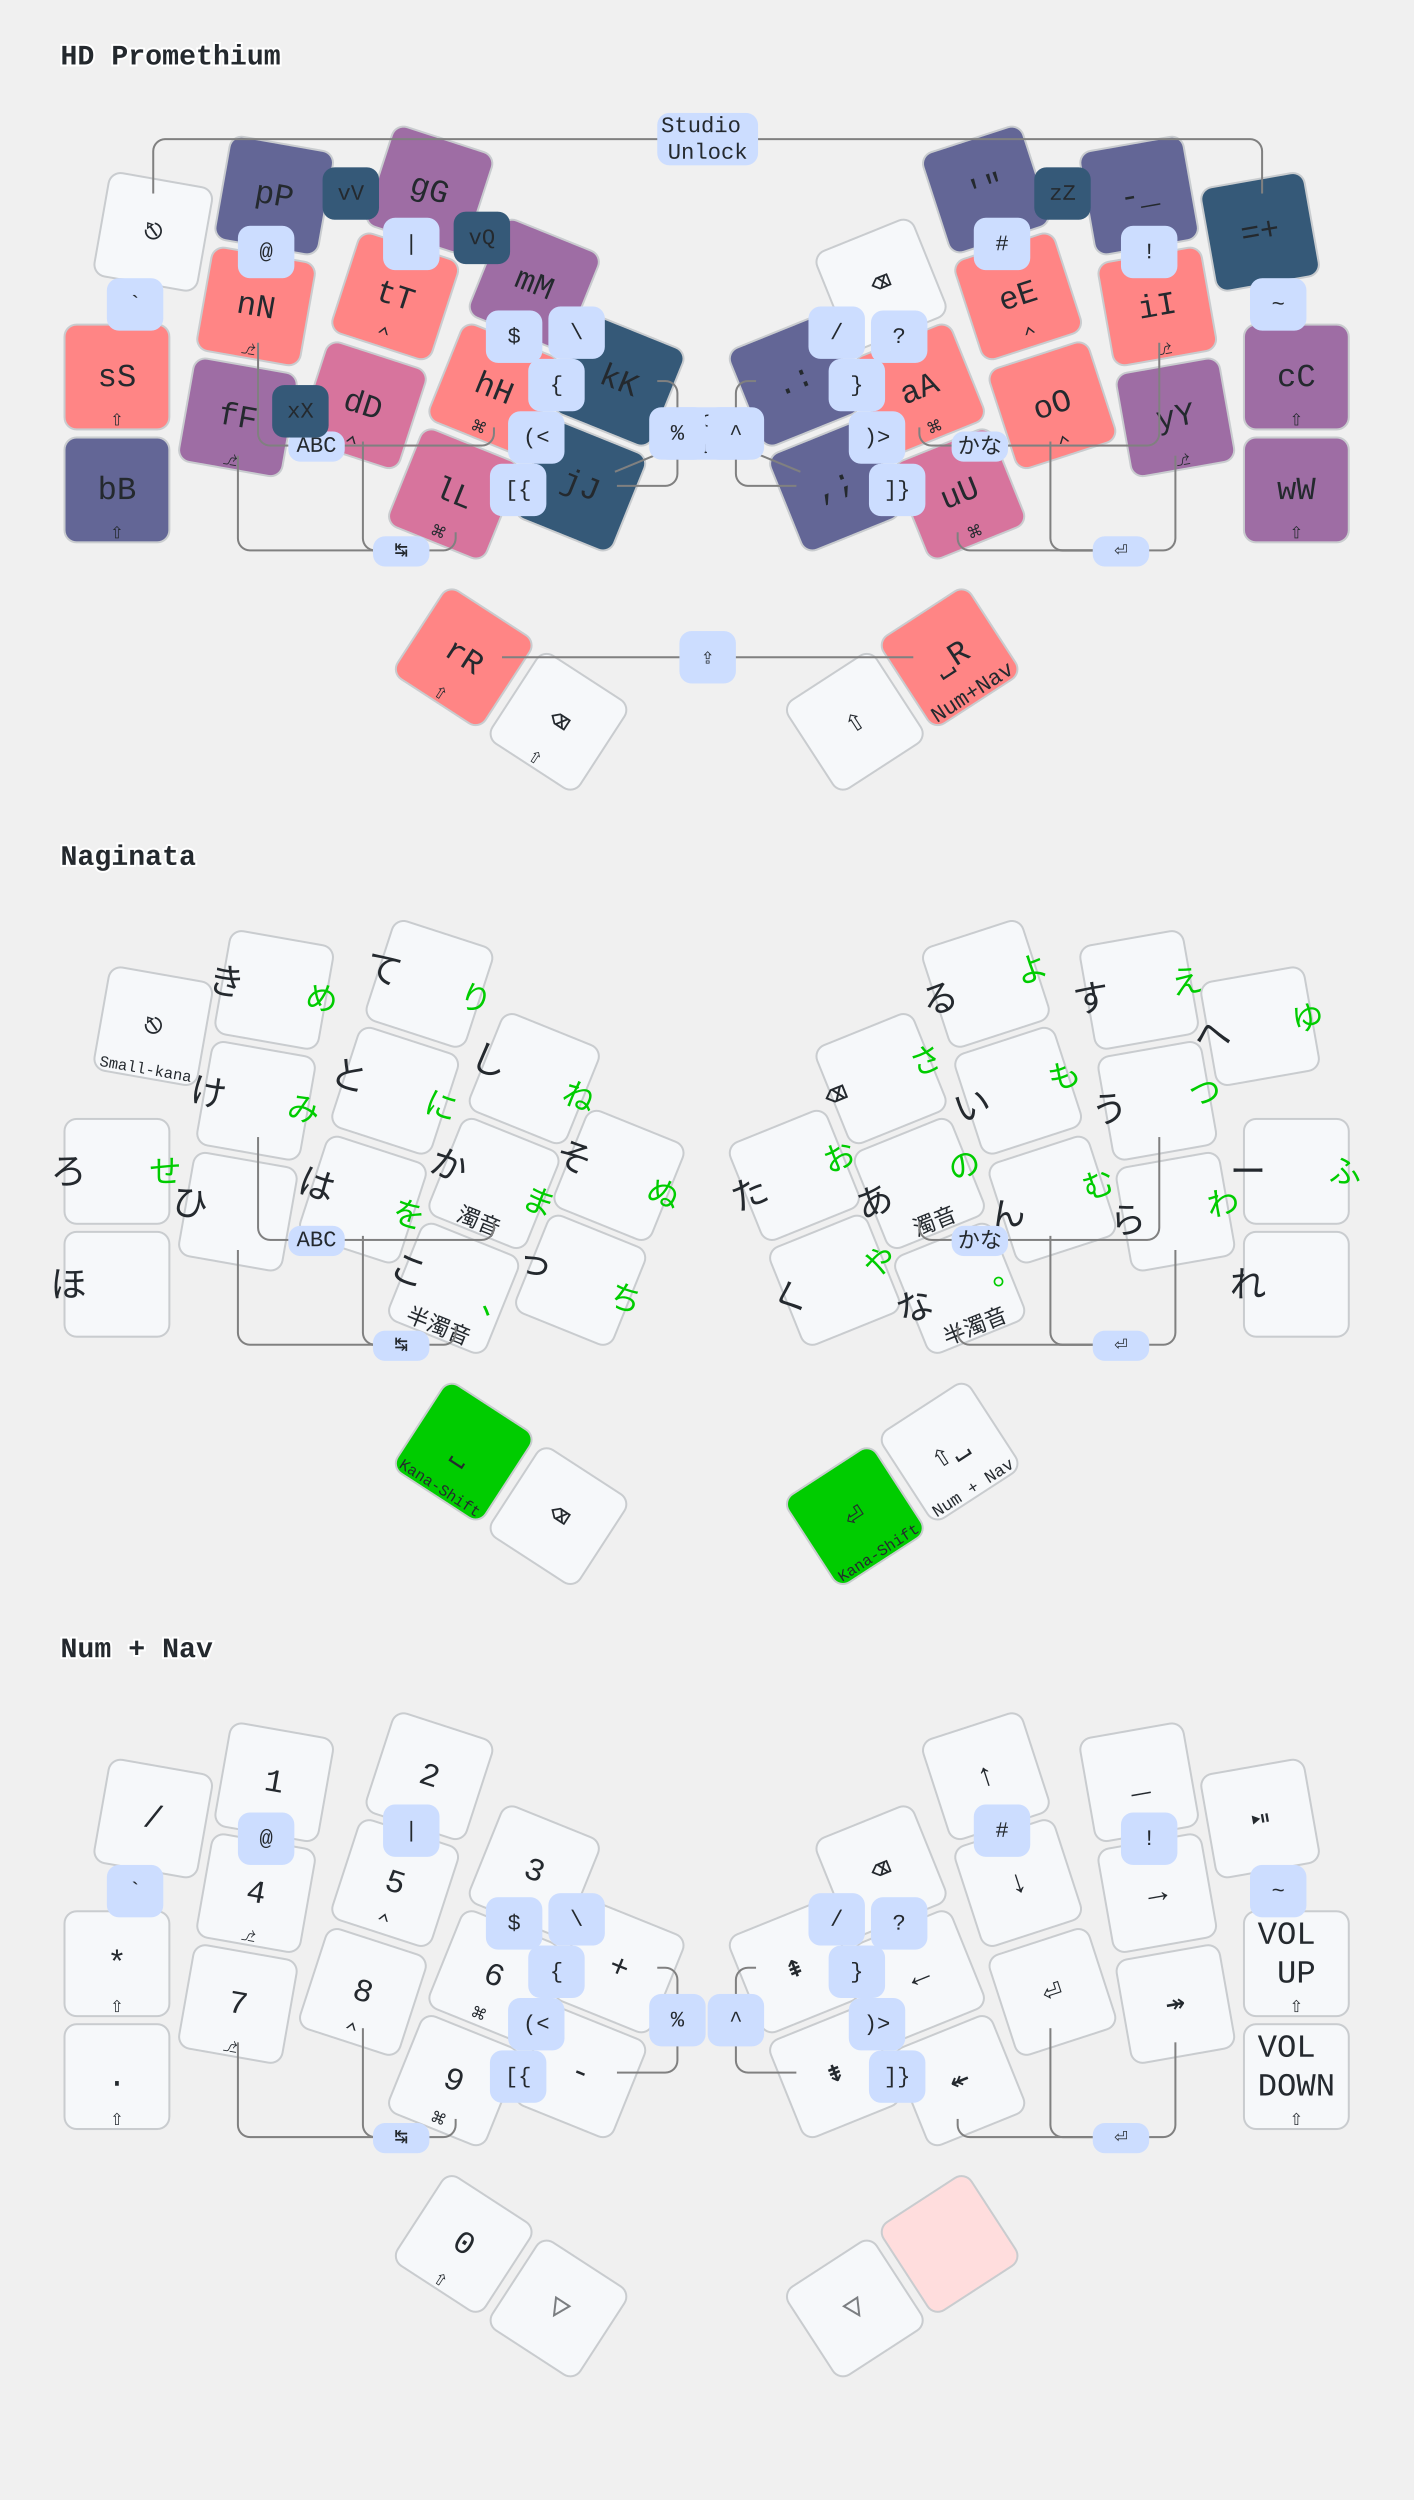
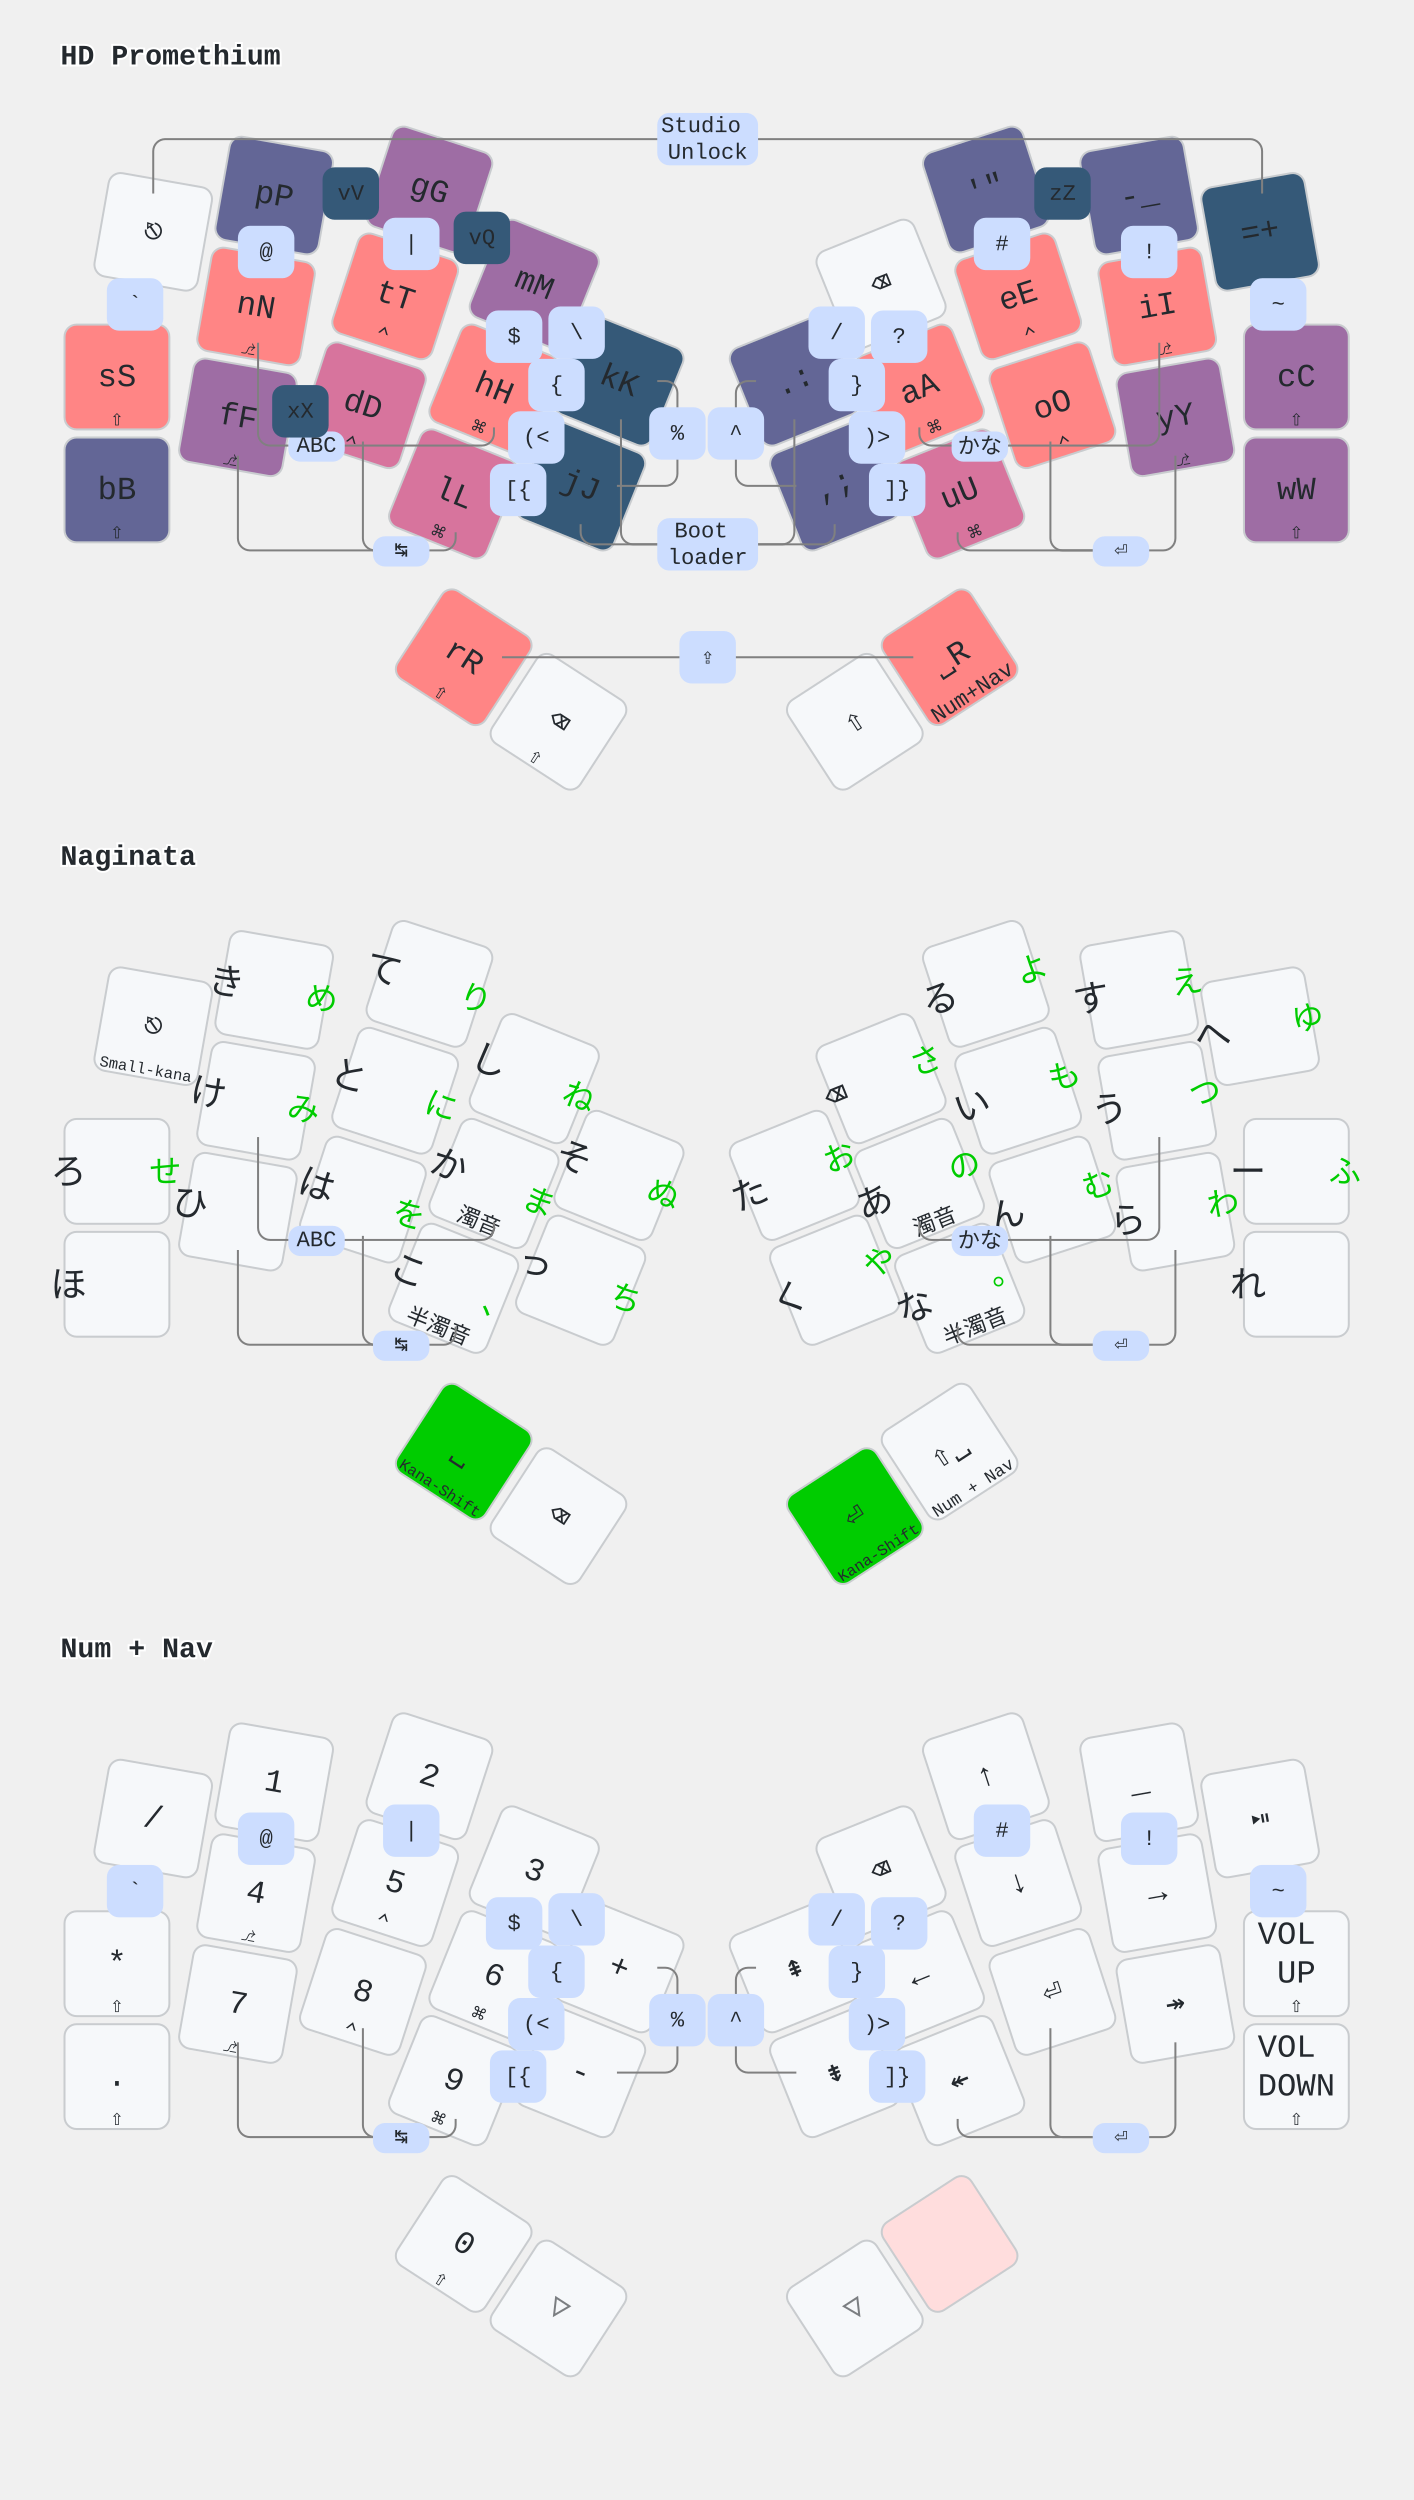
<svg xmlns="http://www.w3.org/2000/svg" width="701" height="1240" viewBox="0 0 701 1240" class="keymap">
  <style>/* inherit to force styles through use tags*/
svg path {
    fill: inherit;
}
/* font and background color specifications */
svg.keymap {
    font-family: SFMono-Regular,Consolas,Liberation Mono,Menlo,monospace;
    font-size: 14px;
    font-kerning: normal;
    text-rendering: optimizeLegibility;
    fill: #24292e;
}

/* default key styling */
rect.key {
    fill: #f6f8fa;
    stroke: #c9cccf;
    stroke-width: 1;
}

/* color accent for combo boxes */
rect.combo {
    fill: #cdf;
}

/* color accent for held keys */
rect.held, rect.combo.held {
    fill: #fdd;
}

/* color accent for ghost (optional) keys */
rect.ghost, rect.combo.ghost {
    stroke-dasharray: 4, 4;
    stroke-width: 2;
}

text {
    text-anchor: middle;
    dominant-baseline: middle;
}

/* styling for layer labels */
text.label {
    font-weight: bold;
    text-anchor: start;
    stroke: white;
    stroke-width: 2;
    paint-order: stroke;
}

text.tap {
    font-size: 16px;
}

/* styling for combo tap, and key hold/shifted label text */
text.combo, text.hold, text.shifted {
    font-size: 11px;
}

text.hold {
    text-anchor: middle;
    dominant-baseline: auto;
}

text.shifted {
    text-anchor: middle;
    dominant-baseline: hanging;
}

/* styling for hold/shifted label text in combo box */
text.combo.hold, text.combo.shifted {
    font-size: 8px;
}

/* lighter symbol for transparent keys */
text.trans {
    fill: #7b7e81;
}

/* styling for combo dendrons */
path.combo {
    stroke-width: 1;
    stroke: gray;
    fill: none;
}

/* Start Tabler Icons Cleanup */
/* cannot use height/width with glyphs */
.icon-tabler &gt; path {
    fill: inherit;
    stroke: inherit;
}
/* hide tabler's default box */
.icon-tabler &gt; path[stroke="none"][fill="none"] {
    visibility: collapse;
}

rect.low {
    fill: #355978;
}
rect.medium-low {
    fill: #636696;
}
rect.medium {
    fill: #9E6DA4;
}
rect.medium-high {
    fill: #D7749D;
}
rect.high {
    fill: #FF8585;
}

/* green styling for Naginata kana-shift */
rect.kshift {
    fill: #00CC00;
}
text.left {
    font-size: 18px;
    translate: 16px 7px;
}
text.right {
    fill: #00CC00;
    font-size: 16px;
    translate: -16px -10px;
}
</style>
  <g transform="translate(30, 0)" class="layer-HD Promethium">
    <text x="0" y="28" class="label" id="HD-Promethium">HD Promethium</text>
    <g transform="translate(0, 59)">
      <g transform="translate(46, 56) rotate(10.0)" class="key keypos-0">
        <rect rx="6" ry="6" x="-26" y="-26" width="52" height="52" class="key" />
        <text x="0" y="0" class="key tap">⎋</text>
      </g>
      <g transform="translate(106, 38) rotate(10.0)" class="key medium-low keypos-1">
        <rect rx="6" ry="6" x="-26" y="-26" width="52" height="52" class="key medium-low" />
        <text x="0" y="0" class="key medium-low tap">pP</text>
      </g>
      <g transform="translate(183, 35) rotate(18.0)" class="key medium keypos-2">
        <rect rx="6" ry="6" x="-26" y="-26" width="52" height="52" class="key medium" />
        <text x="0" y="0" class="key medium tap">gG</text>
      </g>
      <g transform="translate(235, 82) rotate(22.0)" class="key medium keypos-3">
        <rect rx="6" ry="6" x="-26" y="-26" width="52" height="52" class="key medium" />
        <text x="0" y="0" class="key medium tap">mM</text>
      </g>
      <g transform="translate(277, 130) rotate(22.0)" class="key low keypos-4">
        <rect rx="6" ry="6" x="-26" y="-26" width="52" height="52" class="key low" />
        <text x="0" y="0" class="key low tap">kK</text>
      </g>
      <g transform="translate(364, 130) rotate(-22.0)" class="key medium-low keypos-5">
        <rect rx="6" ry="6" x="-26" y="-26" width="52" height="52" class="key medium-low" />
        <text x="0" y="0" class="key medium-low tap">.:</text>
      </g>
      <g transform="translate(407, 82) rotate(-22.0)" class="key keypos-6">
        <rect rx="6" ry="6" x="-26" y="-26" width="52" height="52" class="key" />
        <text x="0" y="0" class="key tap">⌫</text>
      </g>
      <g transform="translate(459, 35) rotate(-18.0)" class="key medium-low keypos-7">
        <rect rx="6" ry="6" x="-26" y="-26" width="52" height="52" class="key medium-low" />
        <text x="0" y="0" class="key medium-low tap">'"</text>
      </g>
      <g transform="translate(535, 38) rotate(-10.0)" class="key medium-low keypos-8">
        <rect rx="6" ry="6" x="-26" y="-26" width="52" height="52" class="key medium-low" />
        <text x="0" y="0" class="key medium-low tap">-_</text>
      </g>
      <g transform="translate(595, 56) rotate(-10.0)" class="key low keypos-9">
        <rect rx="6" ry="6" x="-26" y="-26" width="52" height="52" class="key low" />
        <text x="0" y="0" class="key low tap">=+</text>
      </g>
      <g transform="translate(28, 128)" class="key high keypos-10">
        <rect rx="6" ry="6" x="-26" y="-26" width="52" height="52" class="key high" />
        <text x="0" y="0" class="key high tap">sS</text>
        <text x="0" y="24" class="key high hold">⇧</text>
      </g>
      <g transform="translate(97, 93) rotate(10.0)" class="key high keypos-11">
        <rect rx="6" ry="6" x="-26" y="-26" width="52" height="52" class="key high" />
        <text x="0" y="0" class="key high tap">nN</text>
        <text x="0" y="24" class="key high hold">⎇</text>
      </g>
      <g transform="translate(166, 88) rotate(18.0)" class="key high keypos-12">
        <rect rx="6" ry="6" x="-26" y="-26" width="52" height="52" class="key high" />
        <text x="0" y="0" class="key high tap">tT</text>
        <text x="0" y="24" class="key high hold">⌃</text>
      </g>
      <g transform="translate(215, 134) rotate(22.0)" class="key high keypos-13">
        <rect rx="6" ry="6" x="-26" y="-26" width="52" height="52" class="key high" />
        <text x="0" y="0" class="key high tap">hH</text>
        <text x="0" y="24" class="key high hold">⌘</text>
      </g>
      <g transform="translate(258, 182) rotate(22.0)" class="key low keypos-14">
        <rect rx="6" ry="6" x="-26" y="-26" width="52" height="52" class="key low" />
        <text x="0" y="0" class="key low tap">jJ</text>
      </g>
      <g transform="translate(384, 182) rotate(-22.0)" class="key medium-low keypos-15">
        <rect rx="6" ry="6" x="-26" y="-26" width="52" height="52" class="key medium-low" />
        <text x="0" y="0" class="key medium-low tap">,;</text>
      </g>
      <g transform="translate(426, 134) rotate(-22.0)" class="key high keypos-16">
        <rect rx="6" ry="6" x="-26" y="-26" width="52" height="52" class="key high" />
        <text x="0" y="0" class="key high tap">aA</text>
        <text x="0" y="24" class="key high hold">⌘</text>
      </g>
      <g transform="translate(475, 88) rotate(-18.0)" class="key high keypos-17">
        <rect rx="6" ry="6" x="-26" y="-26" width="52" height="52" class="key high" />
        <text x="0" y="0" class="key high tap">eE</text>
        <text x="0" y="24" class="key high hold">⌃</text>
      </g>
      <g transform="translate(544, 93) rotate(-10.0)" class="key high keypos-18">
        <rect rx="6" ry="6" x="-26" y="-26" width="52" height="52" class="key high" />
        <text x="0" y="0" class="key high tap">iI</text>
        <text x="0" y="24" class="key high hold">⎇</text>
      </g>
      <g transform="translate(613, 128)" class="key medium keypos-19">
        <rect rx="6" ry="6" x="-26" y="-26" width="52" height="52" class="key medium" />
        <text x="0" y="0" class="key medium tap">cC</text>
        <text x="0" y="24" class="key medium hold">⇧</text>
      </g>
      <g transform="translate(28, 184)" class="key medium-low keypos-20">
        <rect rx="6" ry="6" x="-26" y="-26" width="52" height="52" class="key medium-low" />
        <text x="0" y="0" class="key medium-low tap">bB</text>
        <text x="0" y="24" class="key medium-low hold">⇧</text>
      </g>
      <g transform="translate(88, 148) rotate(10.0)" class="key medium keypos-21">
        <rect rx="6" ry="6" x="-26" y="-26" width="52" height="52" class="key medium" />
        <text x="0" y="0" class="key medium tap">fF</text>
        <text x="0" y="24" class="key medium hold">⎇</text>
      </g>
      <g transform="translate(150, 142) rotate(18.0)" class="key medium-high keypos-22">
        <rect rx="6" ry="6" x="-26" y="-26" width="52" height="52" class="key medium-high" />
        <text x="0" y="0" class="key medium-high tap">dD</text>
        <text x="0" y="24" class="key medium-high hold">⌃</text>
      </g>
      <g transform="translate(195, 186) rotate(22.0)" class="key medium-high keypos-23">
        <rect rx="6" ry="6" x="-26" y="-26" width="52" height="52" class="key medium-high" />
        <text x="0" y="0" class="key medium-high tap">lL</text>
        <text x="0" y="24" class="key medium-high hold">⌘</text>
      </g>
      <g transform="translate(446, 186) rotate(-22.0)" class="key medium-high keypos-24">
        <rect rx="6" ry="6" x="-26" y="-26" width="52" height="52" class="key medium-high" />
        <text x="0" y="0" class="key medium-high tap">uU</text>
        <text x="0" y="24" class="key medium-high hold">⌘</text>
      </g>
      <g transform="translate(492, 142) rotate(-18.0)" class="key high keypos-25">
        <rect rx="6" ry="6" x="-26" y="-26" width="52" height="52" class="key high" />
        <text x="0" y="0" class="key high tap">oO</text>
        <text x="0" y="24" class="key high hold">⌃</text>
      </g>
      <g transform="translate(553, 148) rotate(-10.0)" class="key medium keypos-26">
        <rect rx="6" ry="6" x="-26" y="-26" width="52" height="52" class="key medium" />
        <text x="0" y="0" class="key medium tap">yY</text>
        <text x="0" y="24" class="key medium hold">⎇</text>
      </g>
      <g transform="translate(613, 184)" class="key medium keypos-27">
        <rect rx="6" ry="6" x="-26" y="-26" width="52" height="52" class="key medium" />
        <text x="0" y="0" class="key medium tap">wW</text>
        <text x="0" y="24" class="key medium hold">⇧</text>
      </g>
      <g transform="translate(200, 267) rotate(33.0)" class="key high keypos-28">
        <rect rx="6" ry="6" x="-26" y="-26" width="52" height="52" class="key high" />
        <text x="0" y="0" class="key high tap">rR</text>
        <text x="0" y="24" class="key high hold">⇧</text>
      </g>
      <g transform="translate(247, 299) rotate(33.0)" class="key keypos-29">
        <rect rx="6" ry="6" x="-26" y="-26" width="52" height="52" class="key" />
        <text x="0" y="0" class="key tap">⌫</text>
        <text x="0" y="24" class="key hold">⇧</text>
      </g>
      <g transform="translate(394, 299) rotate(-33.0)" class="key keypos-30">
        <rect rx="6" ry="6" x="-26" y="-26" width="52" height="52" class="key" />
        <text x="0" y="0" class="key tap">⇧</text>
      </g>
      <g transform="translate(441, 267) rotate(-33.0)" class="key high keypos-31">
        <rect rx="6" ry="6" x="-26" y="-26" width="52" height="52" class="key high" />
        <text x="0" y="0" class="key high tap">⎵R</text>
        <text x="0" y="24" class="key high hold">Num+Nav</text>
      </g>
      <g class="combo combopos-0">
        <path d="M321,10 h-269 a6.0,6.0 0 0 0 -6.0,6.0 v21" class="combo" />
        <path d="M321,10 h269 a6.0,6.0 0 0 1 6.0,6.0 v21" class="combo" />
        <rect rx="6" ry="6" x="296" y="-3" width="50" height="26" class="combo" />
        <text x="321" y="10" class="combo tap">
          <tspan x="321" dy="-0.6em">Studio</tspan>
          <tspan x="321" dy="1.2em">Unlock</tspan>
        </text>
      </g>
      <g class="combo combopos-1">
-         <path d="M321,156 l-46,19" class="combo" />
-         <path d="M321,156 l46,19" class="combo" />
-         <rect rx="6" ry="6" x="296" y="143" width="50" height="26" class="combo" />
-         <text x="321" y="156" class="combo tap">
+         <path d="M321,211 h-37 a6.0,6.0 0 0 1 -6.0,-6.0 v-56" class="combo" />
+         <path d="M321,211 h37 a6.0,6.0 0 0 0 6.0,-6.0 v-56" class="combo" />
+         <path d="M321,211 h-57 a6.0,6.0 0 0 1 -6.0,-6.0 v-4" class="combo" />
+         <path d="M321,211 h57 a6.0,6.0 0 0 0 6.0,-6.0 v-4" class="combo" />
+         <rect rx="6" ry="6" x="296" y="198" width="50" height="26" class="combo" />
+         <text x="321" y="211" class="combo tap">
          <tspan x="321" dy="-0.6em">Boot</tspan>
          <tspan x="321" dy="1.2em">loader</tspan>
        </text>
      </g>
      <g class="combo combopos-2">
        <path d="M456,162 h-24 a6.0,6.0 0 0 1 -6.0,-6.0 v-3" class="combo" />
        <path d="M456,162 h83 a6.0,6.0 0 0 0 6.0,-6.0 v-45" class="combo" />
        <rect rx="6" ry="6" x="442" y="155" width="28" height="15" class="combo" />
        <text x="456" y="162" class="combo tap">かな</text>
      </g>
      <g class="combo combopos-3">
        <path d="M127,162 h82 a6.0,6.0 0 0 0 6.0,-6.0 v-3" class="combo" />
        <path d="M127,162 h-23 a6.0,6.0 0 0 1 -6.0,-6.0 v-45" class="combo" />
        <rect rx="6" ry="6" x="113" y="155" width="28" height="15" class="combo" />
        <text x="127" y="162" class="combo tap">ABC</text>
      </g>
      <g class="combo combopos-6">
        <path d="M169,214 h21 a6.0,6.0 0 0 0 6.0,-6.0 v-3" class="combo" />
        <path d="M169,214 h-13 a6.0,6.0 0 0 1 -6.0,-6.0 v-48" class="combo" />
        <path d="M169,214 h-75 a6.0,6.0 0 0 1 -6.0,-6.0 v-41" class="combo" />
        <rect rx="6" ry="6" x="155" y="207" width="28" height="15" class="combo" />
        <text x="169" y="214" class="combo tap">↹</text>
      </g>
      <g class="combo combopos-7">
        <path d="M526,214 h-75 a6.0,6.0 0 0 1 -6.0,-6.0 v-3" class="combo" />
        <path d="M526,214 h-29 a6.0,6.0 0 0 1 -6.0,-6.0 v-48" class="combo" />
        <path d="M526,214 h21 a6.0,6.0 0 0 0 6.0,-6.0 v-41" class="combo" />
        <rect rx="6" ry="6" x="512" y="207" width="28" height="15" class="combo" />
        <text x="526" y="214" class="combo tap">⏎</text>
      </g>
      <g class="combo low combopos-8">
        <rect rx="6" ry="6" x="195" y="46" width="28" height="26" class="combo low" />
        <text x="209" y="59" class="combo low tap">vQ</text>
      </g>
      <g class="combo low combopos-9">
        <rect rx="6" ry="6" x="483" y="24" width="28" height="26" class="combo low" />
        <text x="497" y="37" class="combo low tap">zZ</text>
      </g>
      <g class="combo low combopos-10">
        <rect rx="6" ry="6" x="130" y="24" width="28" height="26" class="combo low" />
        <text x="144" y="37" class="combo low tap">vV</text>
      </g>
      <g class="combo low combopos-11">
        <rect rx="6" ry="6" x="105" y="132" width="28" height="26" class="combo low" />
        <text x="119" y="145" class="combo low tap">xX</text>
      </g>
      <g class="combo combopos-12">
        <path d="M321,267 l-102,0" class="combo" />
        <path d="M321,267 l102,0" class="combo" />
        <rect rx="6" ry="6" x="307" y="254" width="28" height="26" class="combo" />
        <text x="321" y="267" class="combo tap">⇪</text>
      </g>
      <g class="combo combopos-13">
        <rect rx="6" ry="6" x="23" y="79" width="28" height="26" class="combo" />
        <text x="37" y="92" class="combo tap">`</text>
      </g>
      <g class="combo combopos-14">
        <rect rx="6" ry="6" x="88" y="53" width="28" height="26" class="combo" />
        <text x="102" y="66" class="combo tap">@</text>
      </g>
      <g class="combo combopos-15">
        <rect rx="6" ry="6" x="160" y="49" width="28" height="26" class="combo" />
        <text x="174" y="62" class="combo tap">|</text>
      </g>
      <g class="combo combopos-16">
        <rect rx="6" ry="6" x="211" y="95" width="28" height="26" class="combo" />
        <text x="225" y="108" class="combo tap">$</text>
      </g>
      <g class="combo combopos-17">
        <rect rx="6" ry="6" x="242" y="93" width="28" height="26" class="combo" />
        <text x="256" y="106" class="combo tap">\</text>
      </g>
      <g class="combo combopos-18">
        <path d="M306,156 v-20 a6.0,6.0 0 0 0 -6.0,-6.0 h-4" class="combo" />
        <path d="M306,156 v20 a6.0,6.0 0 0 1 -6.0,6.0 h-24" class="combo" />
        <rect rx="6" ry="6" x="292" y="143" width="28" height="26" class="combo" />
        <text x="306" y="156" class="combo tap">%</text>
      </g>
      <g class="combo combopos-19">
        <path d="M335,156 v-20 a6.0,6.0 0 0 1 6.0,-6.0 h4" class="combo" />
        <path d="M335,156 v20 a6.0,6.0 0 0 0 6.0,6.0 h24" class="combo" />
        <rect rx="6" ry="6" x="321" y="143" width="28" height="26" class="combo" />
        <text x="335" y="156" class="combo tap">^</text>
      </g>
      <g class="combo combopos-20">
        <rect rx="6" ry="6" x="371" y="93" width="28" height="26" class="combo" />
        <text x="385" y="106" class="combo tap">/</text>
      </g>
      <g class="combo combopos-21">
        <rect rx="6" ry="6" x="402" y="95" width="28" height="26" class="combo" />
        <text x="416" y="108" class="combo tap">?</text>
      </g>
      <g class="combo combopos-22">
        <rect rx="6" ry="6" x="453" y="49" width="28" height="26" class="combo" />
        <text x="467" y="62" class="combo tap">#</text>
      </g>
      <g class="combo combopos-23">
        <rect rx="6" ry="6" x="526" y="53" width="28" height="26" class="combo" />
        <text x="540" y="66" class="combo tap">!</text>
      </g>
      <g class="combo combopos-24">
        <rect rx="6" ry="6" x="590" y="79" width="28" height="26" class="combo" />
        <text x="604" y="92" class="combo tap">~</text>
      </g>
      <g class="combo combopos-25">
        <rect rx="6" ry="6" x="232" y="119" width="28" height="26" class="combo" />
        <text x="246" y="132" class="combo tap">{</text>
      </g>
      <g class="combo combopos-26">
        <rect rx="6" ry="6" x="381" y="119" width="28" height="26" class="combo" />
        <text x="395" y="132" class="combo tap">}</text>
      </g>
      <g class="combo combopos-27">
        <rect rx="6" ry="6" x="222" y="145" width="28" height="26" class="combo" />
        <text x="236" y="158" class="combo tap">(&lt;</text>
      </g>
      <g class="combo combopos-28">
        <rect rx="6" ry="6" x="391" y="145" width="28" height="26" class="combo" />
        <text x="405" y="158" class="combo tap">)&gt;</text>
      </g>
      <g class="combo combopos-29">
        <rect rx="6" ry="6" x="213" y="171" width="28" height="26" class="combo" />
        <text x="227" y="184" class="combo tap">[{</text>
      </g>
      <g class="combo combopos-30">
        <rect rx="6" ry="6" x="401" y="171" width="28" height="26" class="combo" />
        <text x="415" y="184" class="combo tap">]}</text>
      </g>
    </g>
  </g>
  <g transform="translate(30, 397)" class="layer-Naginata">
    <text x="0" y="28" class="label" id="Naginata">Naginata</text>
    <g transform="translate(0, 56)">
      <g transform="translate(46, 56) rotate(10.0)" class="key keypos-0">
        <rect rx="6" ry="6" x="-26" y="-26" width="52" height="52" class="key" />
        <text x="0" y="0" class="key tap">⎋</text>
        <text x="0" y="24" class="key hold">
          <tspan style="font-size: 70%">Small-kana</tspan>
        </text>
      </g>
      <g transform="translate(106, 38) rotate(10.0)" class="key keypos-1">
        <rect rx="6" ry="6" x="-26" y="-26" width="52" height="52" class="key" />
        <text x="-24" y="0" class="key left">き</text>
        <text x="24" y="0" class="key right">め</text>
      </g>
      <g transform="translate(183, 35) rotate(18.0)" class="key keypos-2">
        <rect rx="6" ry="6" x="-26" y="-26" width="52" height="52" class="key" />
        <text x="-24" y="0" class="key left">て</text>
        <text x="24" y="0" class="key right">り</text>
      </g>
      <g transform="translate(235, 82) rotate(22.0)" class="key keypos-3">
        <rect rx="6" ry="6" x="-26" y="-26" width="52" height="52" class="key" />
        <text x="-24" y="0" class="key left">し</text>
        <text x="24" y="0" class="key right">ね</text>
      </g>
      <g transform="translate(277, 130) rotate(22.0)" class="key keypos-4">
        <rect rx="6" ry="6" x="-26" y="-26" width="52" height="52" class="key" />
        <text x="-24" y="0" class="key left">そ</text>
        <text x="24" y="0" class="key right">ぬ</text>
      </g>
      <g transform="translate(364, 130) rotate(-22.0)" class="key keypos-5">
        <rect rx="6" ry="6" x="-26" y="-26" width="52" height="52" class="key" />
        <text x="-24" y="0" class="key left">た</text>
        <text x="24" y="0" class="key right">お</text>
      </g>
      <g transform="translate(407, 82) rotate(-22.0)" class="key keypos-6">
        <rect rx="6" ry="6" x="-26" y="-26" width="52" height="52" class="key" />
        <text x="-24" y="0" class="key left">⌫</text>
        <text x="24" y="0" class="key right">さ</text>
      </g>
      <g transform="translate(459, 35) rotate(-18.0)" class="key keypos-7">
        <rect rx="6" ry="6" x="-26" y="-26" width="52" height="52" class="key" />
        <text x="-24" y="0" class="key left">る</text>
        <text x="24" y="0" class="key right">よ</text>
      </g>
      <g transform="translate(535, 38) rotate(-10.0)" class="key keypos-8">
        <rect rx="6" ry="6" x="-26" y="-26" width="52" height="52" class="key" />
        <text x="-24" y="0" class="key left">す</text>
        <text x="24" y="0" class="key right">え</text>
      </g>
      <g transform="translate(595, 56) rotate(-10.0)" class="key keypos-9">
        <rect rx="6" ry="6" x="-26" y="-26" width="52" height="52" class="key" />
        <text x="-24" y="0" class="key left">へ</text>
        <text x="24" y="0" class="key right">ゆ</text>
      </g>
      <g transform="translate(28, 128)" class="key keypos-10">
        <rect rx="6" ry="6" x="-26" y="-26" width="52" height="52" class="key" />
        <text x="-24" y="0" class="key left">ろ</text>
        <text x="24" y="0" class="key right">せ</text>
      </g>
      <g transform="translate(97, 93) rotate(10.0)" class="key keypos-11">
        <rect rx="6" ry="6" x="-26" y="-26" width="52" height="52" class="key" />
        <text x="-24" y="0" class="key left">け</text>
        <text x="24" y="0" class="key right">み</text>
      </g>
      <g transform="translate(166, 88) rotate(18.0)" class="key keypos-12">
        <rect rx="6" ry="6" x="-26" y="-26" width="52" height="52" class="key" />
        <text x="-24" y="0" class="key left">と</text>
        <text x="24" y="0" class="key right">に</text>
      </g>
      <g transform="translate(215, 134) rotate(22.0)" class="key keypos-13">
        <rect rx="6" ry="6" x="-26" y="-26" width="52" height="52" class="key" />
        <text x="0" y="24" class="key hold">濁音</text>
        <text x="-24" y="0" class="key left">か</text>
        <text x="24" y="0" class="key right">ま</text>
      </g>
      <g transform="translate(258, 182) rotate(22.0)" class="key keypos-14">
        <rect rx="6" ry="6" x="-26" y="-26" width="52" height="52" class="key" />
        <text x="-24" y="0" class="key left">っ</text>
        <text x="24" y="0" class="key right">ち</text>
      </g>
      <g transform="translate(384, 182) rotate(-22.0)" class="key keypos-15">
        <rect rx="6" ry="6" x="-26" y="-26" width="52" height="52" class="key" />
        <text x="-24" y="0" class="key left">く</text>
        <text x="24" y="0" class="key right">や</text>
      </g>
      <g transform="translate(426, 134) rotate(-22.0)" class="key keypos-16">
        <rect rx="6" ry="6" x="-26" y="-26" width="52" height="52" class="key" />
        <text x="0" y="24" class="key hold">濁音</text>
        <text x="-24" y="0" class="key left">あ</text>
        <text x="24" y="0" class="key right">の</text>
      </g>
      <g transform="translate(475, 88) rotate(-18.0)" class="key keypos-17">
        <rect rx="6" ry="6" x="-26" y="-26" width="52" height="52" class="key" />
        <text x="-24" y="0" class="key left">い</text>
        <text x="24" y="0" class="key right">も</text>
      </g>
      <g transform="translate(544, 93) rotate(-10.0)" class="key keypos-18">
        <rect rx="6" ry="6" x="-26" y="-26" width="52" height="52" class="key" />
        <text x="-24" y="0" class="key left">う</text>
        <text x="24" y="0" class="key right">つ</text>
      </g>
      <g transform="translate(613, 128)" class="key keypos-19">
        <rect rx="6" ry="6" x="-26" y="-26" width="52" height="52" class="key" />
        <text x="-24" y="0" class="key left">ー</text>
        <text x="24" y="0" class="key right">ふ</text>
      </g>
      <g transform="translate(28, 184)" class="key keypos-20">
        <rect rx="6" ry="6" x="-26" y="-26" width="52" height="52" class="key" />
        <text x="-24" y="0" class="key left">ほ</text>
      </g>
      <g transform="translate(88, 148) rotate(10.0)" class="key keypos-21">
        <rect rx="6" ry="6" x="-26" y="-26" width="52" height="52" class="key" />
        <text x="-24" y="0" class="key left">ひ</text>
      </g>
      <g transform="translate(150, 142) rotate(18.0)" class="key keypos-22">
        <rect rx="6" ry="6" x="-26" y="-26" width="52" height="52" class="key" />
        <text x="-24" y="0" class="key left">は</text>
        <text x="24" y="0" class="key right">を</text>
      </g>
      <g transform="translate(195, 186) rotate(22.0)" class="key keypos-23">
        <rect rx="6" ry="6" x="-26" y="-26" width="52" height="52" class="key" />
        <text x="0" y="24" class="key hold">半濁音</text>
        <text x="-24" y="0" class="key left">こ</text>
        <text x="24" y="0" class="key right">、</text>
      </g>
      <g transform="translate(446, 186) rotate(-22.0)" class="key keypos-24">
        <rect rx="6" ry="6" x="-26" y="-26" width="52" height="52" class="key" />
        <text x="0" y="24" class="key hold">半濁音</text>
        <text x="-24" y="0" class="key left">な</text>
        <text x="24" y="0" class="key right">。</text>
      </g>
      <g transform="translate(492, 142) rotate(-18.0)" class="key keypos-25">
        <rect rx="6" ry="6" x="-26" y="-26" width="52" height="52" class="key" />
        <text x="-24" y="0" class="key left">ん</text>
        <text x="24" y="0" class="key right">む</text>
      </g>
      <g transform="translate(553, 148) rotate(-10.0)" class="key keypos-26">
        <rect rx="6" ry="6" x="-26" y="-26" width="52" height="52" class="key" />
        <text x="-24" y="0" class="key left">ら</text>
        <text x="24" y="0" class="key right">わ</text>
      </g>
      <g transform="translate(613, 184)" class="key keypos-27">
        <rect rx="6" ry="6" x="-26" y="-26" width="52" height="52" class="key" />
        <text x="-24" y="0" class="key left">れ</text>
      </g>
      <g transform="translate(200, 267) rotate(33.0)" class="key kshift keypos-28">
        <rect rx="6" ry="6" x="-26" y="-26" width="52" height="52" class="key kshift" />
        <text x="0" y="0" class="key kshift tap">⎵</text>
        <text x="0" y="24" class="key kshift hold">
          <tspan style="font-size: 70%">Kana-Shift</tspan>
        </text>
      </g>
      <g transform="translate(247, 299) rotate(33.0)" class="key keypos-29">
        <rect rx="6" ry="6" x="-26" y="-26" width="52" height="52" class="key" />
        <text x="0" y="0" class="key tap">⌫</text>
      </g>
      <g transform="translate(394, 299) rotate(-33.0)" class="key kshift keypos-30">
        <rect rx="6" ry="6" x="-26" y="-26" width="52" height="52" class="key kshift" />
        <text x="0" y="0" class="key kshift tap">⏎</text>
        <text x="0" y="24" class="key kshift hold">
          <tspan style="font-size: 70%">Kana-Shift</tspan>
        </text>
      </g>
      <g transform="translate(441, 267) rotate(-33.0)" class="key keypos-31">
        <rect rx="6" ry="6" x="-26" y="-26" width="52" height="52" class="key" />
        <text x="0" y="0" class="key tap">⇧⎵</text>
        <a href="#Num--Nav">
          <text x="0" y="24" class="key hold layer-activator">
            <tspan style="font-size: 78%">Num + Nav</tspan>
          </text>
        </a>
      </g>
      <g class="combo combopos-0">
        <path d="M456,162 h-24 a6.0,6.0 0 0 1 -6.0,-6.0 v-3" class="combo" />
        <path d="M456,162 h83 a6.0,6.0 0 0 0 6.0,-6.0 v-45" class="combo" />
        <rect rx="6" ry="6" x="442" y="155" width="28" height="15" class="combo" />
        <text x="456" y="162" class="combo tap">かな</text>
      </g>
      <g class="combo combopos-1">
        <path d="M127,162 h82 a6.0,6.0 0 0 0 6.0,-6.0 v-3" class="combo" />
        <path d="M127,162 h-23 a6.0,6.0 0 0 1 -6.0,-6.0 v-45" class="combo" />
        <rect rx="6" ry="6" x="113" y="155" width="28" height="15" class="combo" />
        <text x="127" y="162" class="combo tap">ABC</text>
      </g>
      <g class="combo combopos-2">
        <path d="M169,214 h21 a6.0,6.0 0 0 0 6.0,-6.0 v-3" class="combo" />
        <path d="M169,214 h-13 a6.0,6.0 0 0 1 -6.0,-6.0 v-48" class="combo" />
        <path d="M169,214 h-75 a6.0,6.0 0 0 1 -6.0,-6.0 v-41" class="combo" />
        <rect rx="6" ry="6" x="155" y="207" width="28" height="15" class="combo" />
        <text x="169" y="214" class="combo tap">↹</text>
      </g>
      <g class="combo combopos-3">
        <path d="M526,214 h-75 a6.0,6.0 0 0 1 -6.0,-6.0 v-3" class="combo" />
        <path d="M526,214 h-29 a6.0,6.0 0 0 1 -6.0,-6.0 v-48" class="combo" />
        <path d="M526,214 h21 a6.0,6.0 0 0 0 6.0,-6.0 v-41" class="combo" />
        <rect rx="6" ry="6" x="512" y="207" width="28" height="15" class="combo" />
        <text x="526" y="214" class="combo tap">⏎</text>
      </g>
    </g>
  </g>
  <g transform="translate(30, 790)" class="layer-Num + Nav">
    <text x="0" y="28" class="label" id="Num--Nav">Num + Nav</text>
    <g transform="translate(0, 56)">
      <g transform="translate(46, 56) rotate(10.0)" class="key keypos-0">
        <rect rx="6" ry="6" x="-26" y="-26" width="52" height="52" class="key" />
        <text x="0" y="0" class="key tap">/</text>
      </g>
      <g transform="translate(106, 38) rotate(10.0)" class="key keypos-1">
        <rect rx="6" ry="6" x="-26" y="-26" width="52" height="52" class="key" />
        <text x="0" y="0" class="key tap">1</text>
      </g>
      <g transform="translate(183, 35) rotate(18.0)" class="key keypos-2">
        <rect rx="6" ry="6" x="-26" y="-26" width="52" height="52" class="key" />
        <text x="0" y="0" class="key tap">2</text>
      </g>
      <g transform="translate(235, 82) rotate(22.0)" class="key keypos-3">
        <rect rx="6" ry="6" x="-26" y="-26" width="52" height="52" class="key" />
        <text x="0" y="0" class="key tap">3</text>
      </g>
      <g transform="translate(277, 130) rotate(22.0)" class="key keypos-4">
        <rect rx="6" ry="6" x="-26" y="-26" width="52" height="52" class="key" />
        <text x="0" y="0" class="key tap">+</text>
      </g>
      <g transform="translate(364, 130) rotate(-22.0)" class="key keypos-5">
        <rect rx="6" ry="6" x="-26" y="-26" width="52" height="52" class="key" />
        <text x="0" y="0" class="key tap">⇞</text>
      </g>
      <g transform="translate(407, 82) rotate(-22.0)" class="key keypos-6">
        <rect rx="6" ry="6" x="-26" y="-26" width="52" height="52" class="key" />
        <text x="0" y="0" class="key tap">⌫</text>
      </g>
      <g transform="translate(459, 35) rotate(-18.0)" class="key keypos-7">
        <rect rx="6" ry="6" x="-26" y="-26" width="52" height="52" class="key" />
        <text x="0" y="0" class="key tap">↑</text>
      </g>
      <g transform="translate(535, 38) rotate(-10.0)" class="key keypos-8">
        <rect rx="6" ry="6" x="-26" y="-26" width="52" height="52" class="key" />
        <text x="0" y="0" class="key tap">_</text>
      </g>
      <g transform="translate(595, 56) rotate(-10.0)" class="key keypos-9">
        <rect rx="6" ry="6" x="-26" y="-26" width="52" height="52" class="key" />
        <text x="0" y="0" class="key tap">⏯</text>
      </g>
      <g transform="translate(28, 128)" class="key keypos-10">
        <rect rx="6" ry="6" x="-26" y="-26" width="52" height="52" class="key" />
        <text x="0" y="0" class="key tap">*</text>
        <text x="0" y="24" class="key hold">⇧</text>
      </g>
      <g transform="translate(97, 93) rotate(10.0)" class="key keypos-11">
        <rect rx="6" ry="6" x="-26" y="-26" width="52" height="52" class="key" />
        <text x="0" y="0" class="key tap">4</text>
        <text x="0" y="24" class="key hold">⎇</text>
      </g>
      <g transform="translate(166, 88) rotate(18.0)" class="key keypos-12">
        <rect rx="6" ry="6" x="-26" y="-26" width="52" height="52" class="key" />
        <text x="0" y="0" class="key tap">5</text>
        <text x="0" y="24" class="key hold">⌃</text>
      </g>
      <g transform="translate(215, 134) rotate(22.0)" class="key keypos-13">
        <rect rx="6" ry="6" x="-26" y="-26" width="52" height="52" class="key" />
        <text x="0" y="0" class="key tap">6</text>
        <text x="0" y="24" class="key hold">⌘</text>
      </g>
      <g transform="translate(258, 182) rotate(22.0)" class="key keypos-14">
        <rect rx="6" ry="6" x="-26" y="-26" width="52" height="52" class="key" />
        <text x="0" y="0" class="key tap">-</text>
      </g>
      <g transform="translate(384, 182) rotate(-22.0)" class="key keypos-15">
        <rect rx="6" ry="6" x="-26" y="-26" width="52" height="52" class="key" />
        <text x="0" y="0" class="key tap">⇟</text>
      </g>
      <g transform="translate(426, 134) rotate(-22.0)" class="key keypos-16">
        <rect rx="6" ry="6" x="-26" y="-26" width="52" height="52" class="key" />
        <text x="0" y="0" class="key tap">←</text>
      </g>
      <g transform="translate(475, 88) rotate(-18.0)" class="key keypos-17">
        <rect rx="6" ry="6" x="-26" y="-26" width="52" height="52" class="key" />
        <text x="0" y="0" class="key tap">↓</text>
      </g>
      <g transform="translate(544, 93) rotate(-10.0)" class="key keypos-18">
        <rect rx="6" ry="6" x="-26" y="-26" width="52" height="52" class="key" />
        <text x="0" y="0" class="key tap">→</text>
      </g>
      <g transform="translate(613, 128)" class="key keypos-19">
        <rect rx="6" ry="6" x="-26" y="-26" width="52" height="52" class="key" />
        <text x="0" y="0" class="key tap">
          <tspan x="0" dy="-0.9em">VOL</tspan>
          <tspan x="0" dy="1.2em">UP</tspan>
        </text>
        <text x="0" y="24" class="key hold">⇧</text>
      </g>
      <g transform="translate(28, 184)" class="key keypos-20">
        <rect rx="6" ry="6" x="-26" y="-26" width="52" height="52" class="key" />
        <text x="0" y="0" class="key tap">.</text>
        <text x="0" y="24" class="key hold">⇧</text>
      </g>
      <g transform="translate(88, 148) rotate(10.0)" class="key keypos-21">
        <rect rx="6" ry="6" x="-26" y="-26" width="52" height="52" class="key" />
        <text x="0" y="0" class="key tap">7</text>
        <text x="0" y="24" class="key hold">⎇</text>
      </g>
      <g transform="translate(150, 142) rotate(18.0)" class="key keypos-22">
        <rect rx="6" ry="6" x="-26" y="-26" width="52" height="52" class="key" />
        <text x="0" y="0" class="key tap">8</text>
        <text x="0" y="24" class="key hold">⌃</text>
      </g>
      <g transform="translate(195, 186) rotate(22.0)" class="key keypos-23">
        <rect rx="6" ry="6" x="-26" y="-26" width="52" height="52" class="key" />
        <text x="0" y="0" class="key tap">9</text>
        <text x="0" y="24" class="key hold">⌘</text>
      </g>
      <g transform="translate(446, 186) rotate(-22.0)" class="key keypos-24">
        <rect rx="6" ry="6" x="-26" y="-26" width="52" height="52" class="key" />
        <text x="0" y="0" class="key tap">↞</text>
      </g>
      <g transform="translate(492, 142) rotate(-18.0)" class="key keypos-25">
        <rect rx="6" ry="6" x="-26" y="-26" width="52" height="52" class="key" />
        <text x="0" y="0" class="key tap">⏎</text>
      </g>
      <g transform="translate(553, 148) rotate(-10.0)" class="key keypos-26">
        <rect rx="6" ry="6" x="-26" y="-26" width="52" height="52" class="key" />
        <text x="0" y="0" class="key tap">↠</text>
      </g>
      <g transform="translate(613, 184)" class="key keypos-27">
        <rect rx="6" ry="6" x="-26" y="-26" width="52" height="52" class="key" />
        <text x="0" y="0" class="key tap">
          <tspan x="0" dy="-0.9em">VOL</tspan>
          <tspan x="0" dy="1.2em">DOWN</tspan>
        </text>
        <text x="0" y="24" class="key hold">⇧</text>
      </g>
      <g transform="translate(200, 267) rotate(33.0)" class="key keypos-28">
        <rect rx="6" ry="6" x="-26" y="-26" width="52" height="52" class="key" />
        <text x="0" y="0" class="key tap">0</text>
        <text x="0" y="24" class="key hold">⇧</text>
      </g>
      <g transform="translate(247, 299) rotate(33.0)" class="key trans keypos-29">
        <rect rx="6" ry="6" x="-26" y="-26" width="52" height="52" class="key trans" />
        <text x="0" y="0" class="key trans tap">▽</text>
      </g>
      <g transform="translate(394, 299) rotate(-33.0)" class="key trans keypos-30">
        <rect rx="6" ry="6" x="-26" y="-26" width="52" height="52" class="key trans" />
        <text x="0" y="0" class="key trans tap">▽</text>
      </g>
      <g transform="translate(441, 267) rotate(-33.0)" class="key held keypos-31">
        <rect rx="6" ry="6" x="-26" y="-26" width="52" height="52" class="key held" />
      </g>
      <g class="combo combopos-2">
        <path d="M169,214 h21 a6.0,6.0 0 0 0 6.0,-6.0 v-3" class="combo" />
        <path d="M169,214 h-13 a6.0,6.0 0 0 1 -6.0,-6.0 v-48" class="combo" />
        <path d="M169,214 h-75 a6.0,6.0 0 0 1 -6.0,-6.0 v-41" class="combo" />
        <rect rx="6" ry="6" x="155" y="207" width="28" height="15" class="combo" />
        <text x="169" y="214" class="combo tap">↹</text>
      </g>
      <g class="combo combopos-3">
        <path d="M526,214 h-75 a6.0,6.0 0 0 1 -6.0,-6.0 v-3" class="combo" />
        <path d="M526,214 h-29 a6.0,6.0 0 0 1 -6.0,-6.0 v-48" class="combo" />
        <path d="M526,214 h21 a6.0,6.0 0 0 0 6.0,-6.0 v-41" class="combo" />
        <rect rx="6" ry="6" x="512" y="207" width="28" height="15" class="combo" />
        <text x="526" y="214" class="combo tap">⏎</text>
      </g>
      <g class="combo combopos-4">
        <rect rx="6" ry="6" x="23" y="79" width="28" height="26" class="combo" />
        <text x="37" y="92" class="combo tap">`</text>
      </g>
      <g class="combo combopos-5">
        <rect rx="6" ry="6" x="88" y="53" width="28" height="26" class="combo" />
        <text x="102" y="66" class="combo tap">@</text>
      </g>
      <g class="combo combopos-6">
        <rect rx="6" ry="6" x="160" y="49" width="28" height="26" class="combo" />
        <text x="174" y="62" class="combo tap">|</text>
      </g>
      <g class="combo combopos-7">
        <rect rx="6" ry="6" x="211" y="95" width="28" height="26" class="combo" />
        <text x="225" y="108" class="combo tap">$</text>
      </g>
      <g class="combo combopos-8">
        <rect rx="6" ry="6" x="242" y="93" width="28" height="26" class="combo" />
        <text x="256" y="106" class="combo tap">\</text>
      </g>
      <g class="combo combopos-9">
        <path d="M306,156 v-20 a6.0,6.0 0 0 0 -6.0,-6.0 h-4" class="combo" />
        <path d="M306,156 v20 a6.0,6.0 0 0 1 -6.0,6.0 h-24" class="combo" />
        <rect rx="6" ry="6" x="292" y="143" width="28" height="26" class="combo" />
        <text x="306" y="156" class="combo tap">%</text>
      </g>
      <g class="combo combopos-10">
        <path d="M335,156 v-20 a6.0,6.0 0 0 1 6.0,-6.0 h4" class="combo" />
        <path d="M335,156 v20 a6.0,6.0 0 0 0 6.0,6.0 h24" class="combo" />
        <rect rx="6" ry="6" x="321" y="143" width="28" height="26" class="combo" />
        <text x="335" y="156" class="combo tap">^</text>
      </g>
      <g class="combo combopos-11">
        <rect rx="6" ry="6" x="371" y="93" width="28" height="26" class="combo" />
        <text x="385" y="106" class="combo tap">/</text>
      </g>
      <g class="combo combopos-12">
        <rect rx="6" ry="6" x="402" y="95" width="28" height="26" class="combo" />
        <text x="416" y="108" class="combo tap">?</text>
      </g>
      <g class="combo combopos-13">
        <rect rx="6" ry="6" x="453" y="49" width="28" height="26" class="combo" />
        <text x="467" y="62" class="combo tap">#</text>
      </g>
      <g class="combo combopos-14">
        <rect rx="6" ry="6" x="526" y="53" width="28" height="26" class="combo" />
        <text x="540" y="66" class="combo tap">!</text>
      </g>
      <g class="combo combopos-15">
        <rect rx="6" ry="6" x="590" y="79" width="28" height="26" class="combo" />
        <text x="604" y="92" class="combo tap">~</text>
      </g>
      <g class="combo combopos-16">
        <rect rx="6" ry="6" x="232" y="119" width="28" height="26" class="combo" />
        <text x="246" y="132" class="combo tap">{</text>
      </g>
      <g class="combo combopos-17">
        <rect rx="6" ry="6" x="381" y="119" width="28" height="26" class="combo" />
        <text x="395" y="132" class="combo tap">}</text>
      </g>
      <g class="combo combopos-18">
        <rect rx="6" ry="6" x="222" y="145" width="28" height="26" class="combo" />
        <text x="236" y="158" class="combo tap">(&lt;</text>
      </g>
      <g class="combo combopos-19">
        <rect rx="6" ry="6" x="391" y="145" width="28" height="26" class="combo" />
        <text x="405" y="158" class="combo tap">)&gt;</text>
      </g>
      <g class="combo combopos-20">
        <rect rx="6" ry="6" x="213" y="171" width="28" height="26" class="combo" />
        <text x="227" y="184" class="combo tap">[{</text>
      </g>
      <g class="combo combopos-21">
        <rect rx="6" ry="6" x="401" y="171" width="28" height="26" class="combo" />
        <text x="415" y="184" class="combo tap">]}</text>
      </g>
    </g>
  </g>
</svg>
